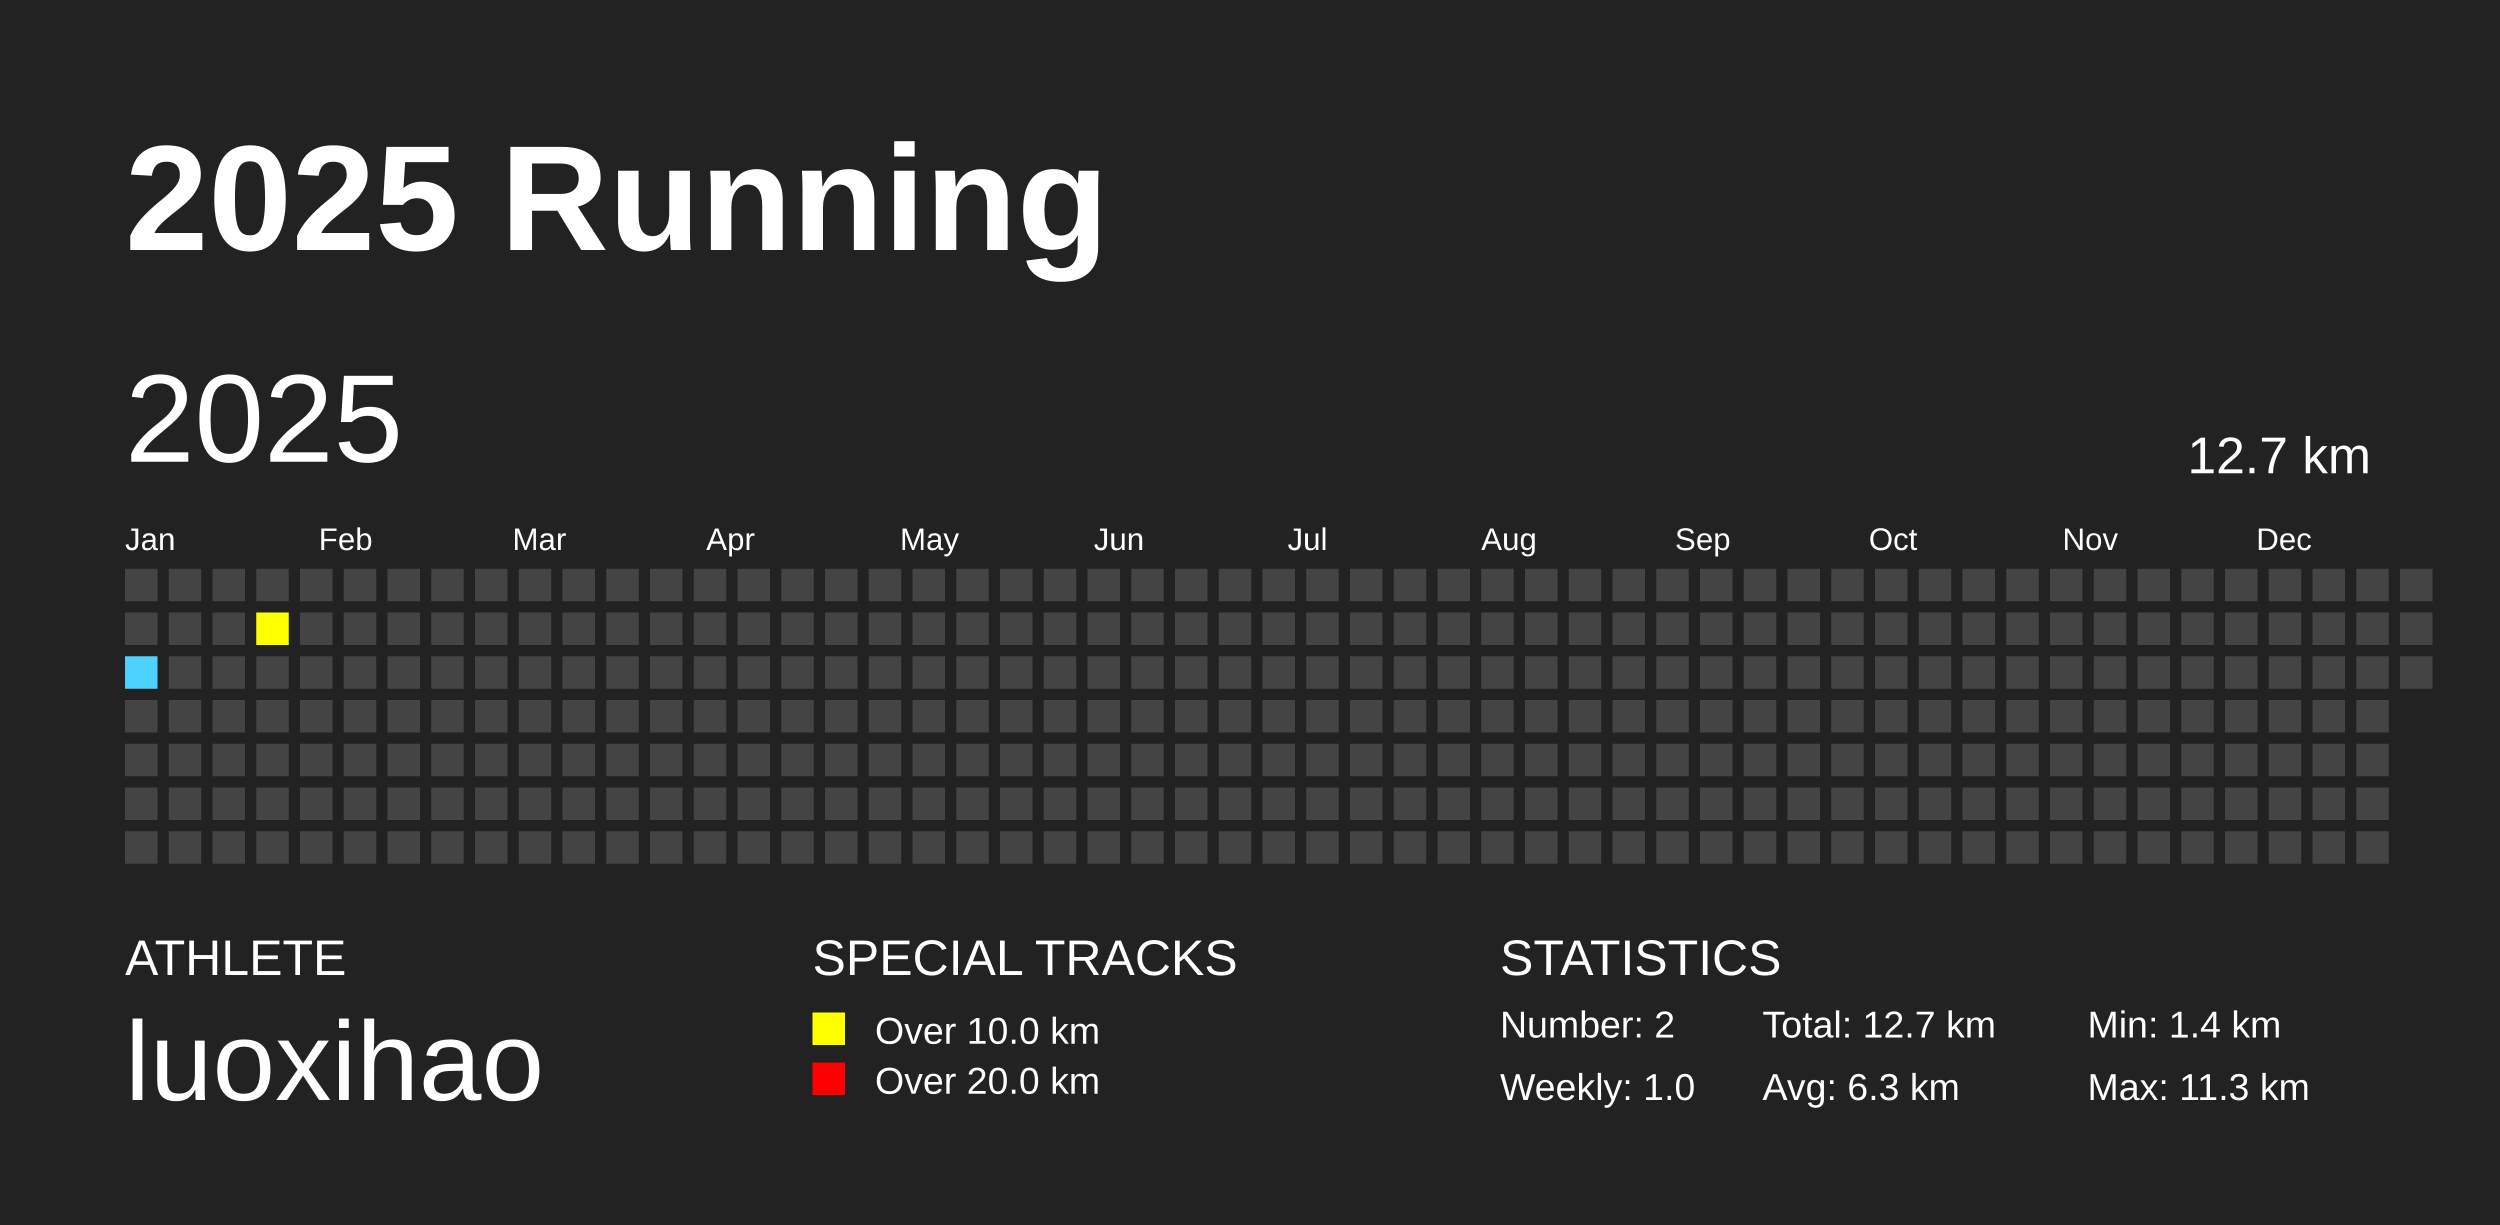
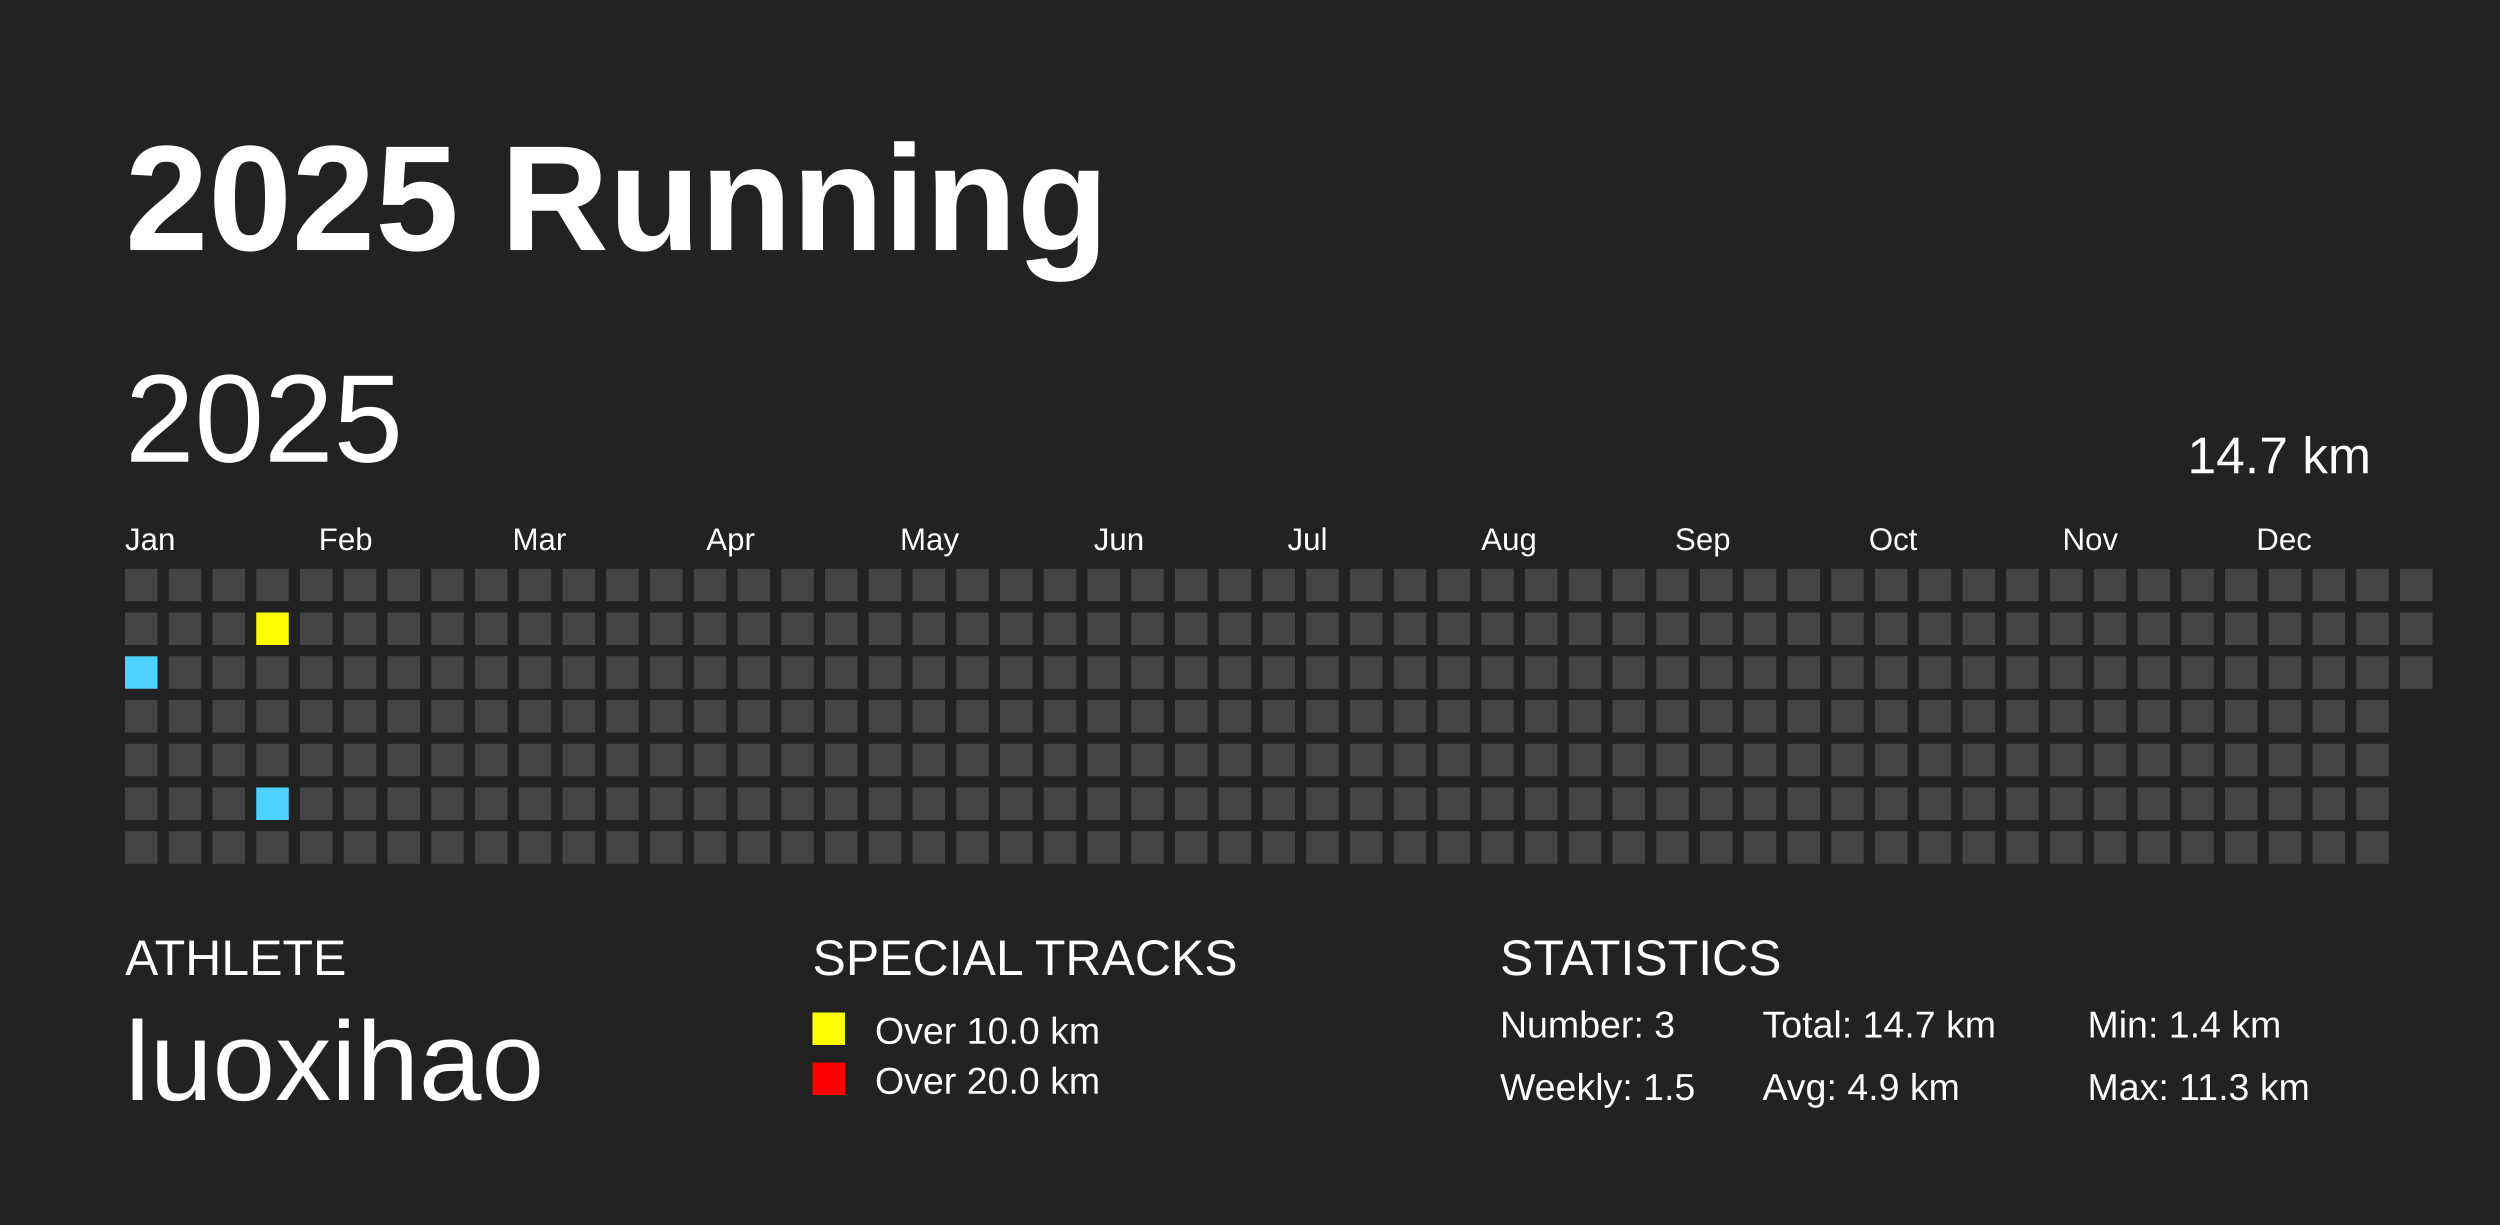
<svg xmlns="http://www.w3.org/2000/svg" baseProfile="full" height="98mm" version="1.1" viewBox="0,0,200,98" width="200mm">
  <defs />
  <rect fill="#222222" height="98" width="200" x="0" y="0" />
  <text fill="#FFFFFF" style="font-size:12px; font-family:Arial; font-weight:bold;" x="10" y="20">2025 Running</text>
  <text fill="#FFFFFF" style="font-size:4px; font-family:Arial" x="10" y="78">ATHLETE</text>
  <text fill="#FFFFFF" style="font-size:9px; font-family:Arial" x="10" y="88">luoxihao</text>
  <text fill="#FFFFFF" style="font-size:4px; font-family:Arial" x="65" y="78">SPECIAL TRACKS</text>
  <rect fill="yellow" height="2.6" width="2.6" x="65" y="81" />
  <text fill="#FFFFFF" style="font-size:3px; font-family:Arial" x="70" y="83.5">Over 10.0 km</text>
  <rect fill="red" height="2.6" width="2.6" x="65" y="85" />
  <text fill="#FFFFFF" style="font-size:3px; font-family:Arial" x="70" y="87.5">Over 20.0 km</text>
  <text fill="#FFFFFF" style="font-size:4px; font-family:Arial" x="120" y="78">STATISTICS</text>
-   <text fill="#FFFFFF" style="font-size:3px; font-family:Arial" x="120" y="83">Number: 2</text>
-   <text fill="#FFFFFF" style="font-size:3px; font-family:Arial" x="120" y="88">Weekly: 1.0</text>
-   <text fill="#FFFFFF" style="font-size:3px; font-family:Arial" x="141" y="83">Total: 12.7 km</text>
-   <text fill="#FFFFFF" style="font-size:3px; font-family:Arial" x="141" y="88">Avg: 6.3 km</text>
+   <text fill="#FFFFFF" style="font-size:3px; font-family:Arial" x="120" y="83">Number: 3</text>
+   <text fill="#FFFFFF" style="font-size:3px; font-family:Arial" x="120" y="88">Weekly: 1.5</text>
+   <text fill="#FFFFFF" style="font-size:3px; font-family:Arial" x="141" y="83">Total: 14.7 km</text>
+   <text fill="#FFFFFF" style="font-size:3px; font-family:Arial" x="141" y="88">Avg: 4.9 km</text>
  <text fill="#FFFFFF" style="font-size:3px; font-family:Arial" x="167" y="83">Min: 1.4 km</text>
  <text fill="#FFFFFF" style="font-size:3px; font-family:Arial" x="167" y="88">Max: 11.3 km</text>
  <text dominant-baseline="hanging" fill="#FFFFFF" style="font-size:10.0px; font-family:Arial;" x="10" y="30">2025</text>
-   <text dominant-baseline="hanging" fill="#FFFFFF" style="font-size:4.125px; font-family:Arial;" x="175" y="35">12.7 km</text>
+   <text dominant-baseline="hanging" fill="#FFFFFF" style="font-size:4.125px; font-family:Arial;" x="175" y="35">14.7 km</text>
  <text fill="#FFFFFF" style="font-size:2.5px; font-family:Arial" x="10.0" y="44">Jan</text>
  <text fill="#FFFFFF" style="font-size:2.5px; font-family:Arial" x="25.5" y="44">Feb</text>
  <text fill="#FFFFFF" style="font-size:2.5px; font-family:Arial" x="41.0" y="44">Mar</text>
  <text fill="#FFFFFF" style="font-size:2.5px; font-family:Arial" x="56.5" y="44">Apr</text>
  <text fill="#FFFFFF" style="font-size:2.5px; font-family:Arial" x="72.0" y="44">May</text>
  <text fill="#FFFFFF" style="font-size:2.5px; font-family:Arial" x="87.5" y="44">Jun</text>
  <text fill="#FFFFFF" style="font-size:2.5px; font-family:Arial" x="103.0" y="44">Jul</text>
  <text fill="#FFFFFF" style="font-size:2.5px; font-family:Arial" x="118.5" y="44">Aug</text>
  <text fill="#FFFFFF" style="font-size:2.5px; font-family:Arial" x="134.0" y="44">Sep</text>
  <text fill="#FFFFFF" style="font-size:2.5px; font-family:Arial" x="149.5" y="44">Oct</text>
  <text fill="#FFFFFF" style="font-size:2.5px; font-family:Arial" x="165.0" y="44">Nov</text>
  <text fill="#FFFFFF" style="font-size:2.5px; font-family:Arial" x="180.5" y="44">Dec</text>
  <rect fill="#444444" height="2.6" width="2.6" x="10.0" y="45.5" />
  <rect fill="#444444" height="2.6" width="2.6" x="10.0" y="49.0" />
  <rect fill="#4DD2FF" height="2.6" width="2.6" x="10.0" y="52.5" />
  <rect fill="#444444" height="2.6" width="2.6" x="10.0" y="56.0" />
  <rect fill="#444444" height="2.6" width="2.6" x="10.0" y="59.5" />
  <rect fill="#444444" height="2.6" width="2.6" x="10.0" y="63.0" />
  <rect fill="#444444" height="2.6" width="2.6" x="10.0" y="66.5" />
  <rect fill="#444444" height="2.6" width="2.6" x="13.5" y="45.5" />
  <rect fill="#444444" height="2.6" width="2.6" x="13.5" y="49.0" />
  <rect fill="#444444" height="2.6" width="2.6" x="13.5" y="52.5" />
  <rect fill="#444444" height="2.6" width="2.6" x="13.5" y="56.0" />
  <rect fill="#444444" height="2.6" width="2.6" x="13.5" y="59.5" />
  <rect fill="#444444" height="2.6" width="2.6" x="13.5" y="63.0" />
  <rect fill="#444444" height="2.6" width="2.6" x="13.5" y="66.5" />
  <rect fill="#444444" height="2.6" width="2.6" x="17.0" y="45.5" />
  <rect fill="#444444" height="2.6" width="2.6" x="17.0" y="49.0" />
  <rect fill="#444444" height="2.6" width="2.6" x="17.0" y="52.5" />
  <rect fill="#444444" height="2.6" width="2.6" x="17.0" y="56.0" />
  <rect fill="#444444" height="2.6" width="2.6" x="17.0" y="59.5" />
  <rect fill="#444444" height="2.6" width="2.6" x="17.0" y="63.0" />
  <rect fill="#444444" height="2.6" width="2.6" x="17.0" y="66.5" />
  <rect fill="#444444" height="2.6" width="2.6" x="20.5" y="45.5" />
  <rect fill="yellow" height="2.6" width="2.6" x="20.5" y="49.0" />
  <rect fill="#444444" height="2.6" width="2.6" x="20.5" y="52.5" />
  <rect fill="#444444" height="2.6" width="2.6" x="20.5" y="56.0" />
  <rect fill="#444444" height="2.6" width="2.6" x="20.5" y="59.5" />
-   <rect fill="#444444" height="2.6" width="2.6" x="20.5" y="63.0" />
+   <rect fill="#4DD2FF" height="2.6" width="2.6" x="20.5" y="63.0" />
  <rect fill="#444444" height="2.6" width="2.6" x="20.5" y="66.5" />
  <rect fill="#444444" height="2.6" width="2.6" x="24.0" y="45.5" />
  <rect fill="#444444" height="2.6" width="2.6" x="24.0" y="49.0" />
  <rect fill="#444444" height="2.6" width="2.6" x="24.0" y="52.5" />
  <rect fill="#444444" height="2.6" width="2.6" x="24.0" y="56.0" />
  <rect fill="#444444" height="2.6" width="2.6" x="24.0" y="59.5" />
  <rect fill="#444444" height="2.6" width="2.6" x="24.0" y="63.0" />
  <rect fill="#444444" height="2.6" width="2.6" x="24.0" y="66.5" />
  <rect fill="#444444" height="2.6" width="2.6" x="27.5" y="45.5" />
  <rect fill="#444444" height="2.6" width="2.6" x="27.5" y="49.0" />
  <rect fill="#444444" height="2.6" width="2.6" x="27.5" y="52.5" />
  <rect fill="#444444" height="2.6" width="2.6" x="27.5" y="56.0" />
  <rect fill="#444444" height="2.6" width="2.6" x="27.5" y="59.5" />
  <rect fill="#444444" height="2.6" width="2.6" x="27.5" y="63.0" />
  <rect fill="#444444" height="2.6" width="2.6" x="27.5" y="66.5" />
  <rect fill="#444444" height="2.6" width="2.6" x="31.0" y="45.5" />
  <rect fill="#444444" height="2.6" width="2.6" x="31.0" y="49.0" />
  <rect fill="#444444" height="2.6" width="2.6" x="31.0" y="52.5" />
  <rect fill="#444444" height="2.6" width="2.6" x="31.0" y="56.0" />
  <rect fill="#444444" height="2.6" width="2.6" x="31.0" y="59.5" />
  <rect fill="#444444" height="2.6" width="2.6" x="31.0" y="63.0" />
  <rect fill="#444444" height="2.6" width="2.6" x="31.0" y="66.5" />
  <rect fill="#444444" height="2.6" width="2.6" x="34.5" y="45.5" />
  <rect fill="#444444" height="2.6" width="2.6" x="34.5" y="49.0" />
  <rect fill="#444444" height="2.6" width="2.6" x="34.5" y="52.5" />
  <rect fill="#444444" height="2.6" width="2.6" x="34.5" y="56.0" />
  <rect fill="#444444" height="2.6" width="2.6" x="34.5" y="59.5" />
  <rect fill="#444444" height="2.6" width="2.6" x="34.5" y="63.0" />
  <rect fill="#444444" height="2.6" width="2.6" x="34.5" y="66.5" />
  <rect fill="#444444" height="2.6" width="2.6" x="38.0" y="45.5" />
  <rect fill="#444444" height="2.6" width="2.6" x="38.0" y="49.0" />
  <rect fill="#444444" height="2.6" width="2.6" x="38.0" y="52.5" />
  <rect fill="#444444" height="2.6" width="2.6" x="38.0" y="56.0" />
  <rect fill="#444444" height="2.6" width="2.6" x="38.0" y="59.5" />
  <rect fill="#444444" height="2.6" width="2.6" x="38.0" y="63.0" />
  <rect fill="#444444" height="2.6" width="2.6" x="38.0" y="66.5" />
  <rect fill="#444444" height="2.6" width="2.6" x="41.5" y="45.5" />
  <rect fill="#444444" height="2.6" width="2.6" x="41.5" y="49.0" />
  <rect fill="#444444" height="2.6" width="2.6" x="41.5" y="52.5" />
  <rect fill="#444444" height="2.6" width="2.6" x="41.5" y="56.0" />
  <rect fill="#444444" height="2.6" width="2.6" x="41.5" y="59.5" />
  <rect fill="#444444" height="2.6" width="2.6" x="41.5" y="63.0" />
  <rect fill="#444444" height="2.6" width="2.6" x="41.5" y="66.5" />
  <rect fill="#444444" height="2.6" width="2.6" x="45.0" y="45.5" />
  <rect fill="#444444" height="2.6" width="2.6" x="45.0" y="49.0" />
  <rect fill="#444444" height="2.6" width="2.6" x="45.0" y="52.5" />
  <rect fill="#444444" height="2.6" width="2.6" x="45.0" y="56.0" />
  <rect fill="#444444" height="2.6" width="2.6" x="45.0" y="59.5" />
  <rect fill="#444444" height="2.6" width="2.6" x="45.0" y="63.0" />
  <rect fill="#444444" height="2.6" width="2.6" x="45.0" y="66.5" />
  <rect fill="#444444" height="2.6" width="2.6" x="48.5" y="45.5" />
  <rect fill="#444444" height="2.6" width="2.6" x="48.5" y="49.0" />
  <rect fill="#444444" height="2.6" width="2.6" x="48.5" y="52.5" />
  <rect fill="#444444" height="2.6" width="2.6" x="48.5" y="56.0" />
  <rect fill="#444444" height="2.6" width="2.6" x="48.5" y="59.5" />
  <rect fill="#444444" height="2.6" width="2.6" x="48.5" y="63.0" />
  <rect fill="#444444" height="2.6" width="2.6" x="48.5" y="66.5" />
  <rect fill="#444444" height="2.6" width="2.6" x="52.0" y="45.5" />
  <rect fill="#444444" height="2.6" width="2.6" x="52.0" y="49.0" />
  <rect fill="#444444" height="2.6" width="2.6" x="52.0" y="52.5" />
  <rect fill="#444444" height="2.6" width="2.6" x="52.0" y="56.0" />
  <rect fill="#444444" height="2.6" width="2.6" x="52.0" y="59.5" />
  <rect fill="#444444" height="2.6" width="2.6" x="52.0" y="63.0" />
  <rect fill="#444444" height="2.6" width="2.6" x="52.0" y="66.5" />
  <rect fill="#444444" height="2.6" width="2.6" x="55.5" y="45.5" />
  <rect fill="#444444" height="2.6" width="2.6" x="55.5" y="49.0" />
  <rect fill="#444444" height="2.6" width="2.6" x="55.5" y="52.5" />
  <rect fill="#444444" height="2.6" width="2.6" x="55.5" y="56.0" />
  <rect fill="#444444" height="2.6" width="2.6" x="55.5" y="59.5" />
  <rect fill="#444444" height="2.6" width="2.6" x="55.5" y="63.0" />
  <rect fill="#444444" height="2.6" width="2.6" x="55.5" y="66.5" />
  <rect fill="#444444" height="2.6" width="2.6" x="59.0" y="45.5" />
  <rect fill="#444444" height="2.6" width="2.6" x="59.0" y="49.0" />
  <rect fill="#444444" height="2.6" width="2.6" x="59.0" y="52.5" />
  <rect fill="#444444" height="2.6" width="2.6" x="59.0" y="56.0" />
  <rect fill="#444444" height="2.6" width="2.6" x="59.0" y="59.5" />
  <rect fill="#444444" height="2.6" width="2.6" x="59.0" y="63.0" />
  <rect fill="#444444" height="2.6" width="2.6" x="59.0" y="66.5" />
  <rect fill="#444444" height="2.6" width="2.6" x="62.5" y="45.5" />
  <rect fill="#444444" height="2.6" width="2.6" x="62.5" y="49.0" />
  <rect fill="#444444" height="2.6" width="2.6" x="62.5" y="52.5" />
  <rect fill="#444444" height="2.6" width="2.6" x="62.5" y="56.0" />
  <rect fill="#444444" height="2.6" width="2.6" x="62.5" y="59.5" />
  <rect fill="#444444" height="2.6" width="2.6" x="62.5" y="63.0" />
  <rect fill="#444444" height="2.6" width="2.6" x="62.5" y="66.5" />
  <rect fill="#444444" height="2.6" width="2.6" x="66.0" y="45.5" />
  <rect fill="#444444" height="2.6" width="2.6" x="66.0" y="49.0" />
  <rect fill="#444444" height="2.6" width="2.6" x="66.0" y="52.5" />
  <rect fill="#444444" height="2.6" width="2.6" x="66.0" y="56.0" />
  <rect fill="#444444" height="2.6" width="2.6" x="66.0" y="59.5" />
  <rect fill="#444444" height="2.6" width="2.6" x="66.0" y="63.0" />
  <rect fill="#444444" height="2.6" width="2.6" x="66.0" y="66.5" />
  <rect fill="#444444" height="2.6" width="2.6" x="69.5" y="45.5" />
  <rect fill="#444444" height="2.6" width="2.6" x="69.5" y="49.0" />
  <rect fill="#444444" height="2.6" width="2.6" x="69.5" y="52.5" />
  <rect fill="#444444" height="2.6" width="2.6" x="69.5" y="56.0" />
  <rect fill="#444444" height="2.6" width="2.6" x="69.5" y="59.5" />
  <rect fill="#444444" height="2.6" width="2.6" x="69.5" y="63.0" />
  <rect fill="#444444" height="2.6" width="2.6" x="69.5" y="66.5" />
  <rect fill="#444444" height="2.6" width="2.6" x="73.0" y="45.5" />
  <rect fill="#444444" height="2.6" width="2.6" x="73.0" y="49.0" />
  <rect fill="#444444" height="2.6" width="2.6" x="73.0" y="52.5" />
  <rect fill="#444444" height="2.6" width="2.6" x="73.0" y="56.0" />
  <rect fill="#444444" height="2.6" width="2.6" x="73.0" y="59.5" />
  <rect fill="#444444" height="2.6" width="2.6" x="73.0" y="63.0" />
  <rect fill="#444444" height="2.6" width="2.6" x="73.0" y="66.5" />
  <rect fill="#444444" height="2.6" width="2.6" x="76.5" y="45.5" />
  <rect fill="#444444" height="2.6" width="2.6" x="76.5" y="49.0" />
  <rect fill="#444444" height="2.6" width="2.6" x="76.5" y="52.5" />
  <rect fill="#444444" height="2.6" width="2.6" x="76.5" y="56.0" />
  <rect fill="#444444" height="2.6" width="2.6" x="76.5" y="59.5" />
  <rect fill="#444444" height="2.6" width="2.6" x="76.5" y="63.0" />
  <rect fill="#444444" height="2.6" width="2.6" x="76.5" y="66.5" />
  <rect fill="#444444" height="2.6" width="2.6" x="80.0" y="45.5" />
  <rect fill="#444444" height="2.6" width="2.6" x="80.0" y="49.0" />
  <rect fill="#444444" height="2.6" width="2.6" x="80.0" y="52.5" />
  <rect fill="#444444" height="2.6" width="2.6" x="80.0" y="56.0" />
  <rect fill="#444444" height="2.6" width="2.6" x="80.0" y="59.5" />
  <rect fill="#444444" height="2.6" width="2.6" x="80.0" y="63.0" />
  <rect fill="#444444" height="2.6" width="2.6" x="80.0" y="66.5" />
  <rect fill="#444444" height="2.6" width="2.6" x="83.5" y="45.5" />
  <rect fill="#444444" height="2.6" width="2.6" x="83.5" y="49.0" />
  <rect fill="#444444" height="2.6" width="2.6" x="83.5" y="52.5" />
  <rect fill="#444444" height="2.6" width="2.6" x="83.5" y="56.0" />
  <rect fill="#444444" height="2.6" width="2.6" x="83.5" y="59.5" />
  <rect fill="#444444" height="2.6" width="2.6" x="83.5" y="63.0" />
  <rect fill="#444444" height="2.6" width="2.6" x="83.5" y="66.5" />
  <rect fill="#444444" height="2.6" width="2.6" x="87.0" y="45.5" />
  <rect fill="#444444" height="2.6" width="2.6" x="87.0" y="49.0" />
  <rect fill="#444444" height="2.6" width="2.6" x="87.0" y="52.5" />
  <rect fill="#444444" height="2.6" width="2.6" x="87.0" y="56.0" />
  <rect fill="#444444" height="2.6" width="2.6" x="87.0" y="59.5" />
  <rect fill="#444444" height="2.6" width="2.6" x="87.0" y="63.0" />
  <rect fill="#444444" height="2.6" width="2.6" x="87.0" y="66.5" />
  <rect fill="#444444" height="2.6" width="2.6" x="90.5" y="45.5" />
  <rect fill="#444444" height="2.6" width="2.6" x="90.5" y="49.0" />
  <rect fill="#444444" height="2.6" width="2.6" x="90.5" y="52.5" />
  <rect fill="#444444" height="2.6" width="2.6" x="90.5" y="56.0" />
  <rect fill="#444444" height="2.6" width="2.6" x="90.5" y="59.5" />
  <rect fill="#444444" height="2.6" width="2.6" x="90.5" y="63.0" />
  <rect fill="#444444" height="2.6" width="2.6" x="90.5" y="66.5" />
  <rect fill="#444444" height="2.6" width="2.6" x="94.0" y="45.5" />
  <rect fill="#444444" height="2.6" width="2.6" x="94.0" y="49.0" />
  <rect fill="#444444" height="2.6" width="2.6" x="94.0" y="52.5" />
  <rect fill="#444444" height="2.6" width="2.6" x="94.0" y="56.0" />
  <rect fill="#444444" height="2.6" width="2.6" x="94.0" y="59.5" />
  <rect fill="#444444" height="2.6" width="2.6" x="94.0" y="63.0" />
  <rect fill="#444444" height="2.6" width="2.6" x="94.0" y="66.5" />
  <rect fill="#444444" height="2.6" width="2.6" x="97.5" y="45.5" />
  <rect fill="#444444" height="2.6" width="2.6" x="97.5" y="49.0" />
  <rect fill="#444444" height="2.6" width="2.6" x="97.5" y="52.5" />
  <rect fill="#444444" height="2.6" width="2.6" x="97.5" y="56.0" />
  <rect fill="#444444" height="2.6" width="2.6" x="97.5" y="59.5" />
  <rect fill="#444444" height="2.6" width="2.6" x="97.5" y="63.0" />
  <rect fill="#444444" height="2.6" width="2.6" x="97.5" y="66.5" />
  <rect fill="#444444" height="2.6" width="2.6" x="101.0" y="45.5" />
  <rect fill="#444444" height="2.6" width="2.6" x="101.0" y="49.0" />
  <rect fill="#444444" height="2.6" width="2.6" x="101.0" y="52.5" />
  <rect fill="#444444" height="2.6" width="2.6" x="101.0" y="56.0" />
  <rect fill="#444444" height="2.6" width="2.6" x="101.0" y="59.5" />
  <rect fill="#444444" height="2.6" width="2.6" x="101.0" y="63.0" />
  <rect fill="#444444" height="2.6" width="2.6" x="101.0" y="66.5" />
  <rect fill="#444444" height="2.6" width="2.6" x="104.5" y="45.5" />
  <rect fill="#444444" height="2.6" width="2.6" x="104.5" y="49.0" />
  <rect fill="#444444" height="2.6" width="2.6" x="104.5" y="52.5" />
  <rect fill="#444444" height="2.6" width="2.6" x="104.5" y="56.0" />
  <rect fill="#444444" height="2.6" width="2.6" x="104.5" y="59.5" />
  <rect fill="#444444" height="2.6" width="2.6" x="104.5" y="63.0" />
  <rect fill="#444444" height="2.6" width="2.6" x="104.5" y="66.5" />
  <rect fill="#444444" height="2.6" width="2.6" x="108.0" y="45.5" />
  <rect fill="#444444" height="2.6" width="2.6" x="108.0" y="49.0" />
  <rect fill="#444444" height="2.6" width="2.6" x="108.0" y="52.5" />
  <rect fill="#444444" height="2.6" width="2.6" x="108.0" y="56.0" />
  <rect fill="#444444" height="2.6" width="2.6" x="108.0" y="59.5" />
  <rect fill="#444444" height="2.6" width="2.6" x="108.0" y="63.0" />
  <rect fill="#444444" height="2.6" width="2.6" x="108.0" y="66.5" />
  <rect fill="#444444" height="2.6" width="2.6" x="111.5" y="45.5" />
  <rect fill="#444444" height="2.6" width="2.6" x="111.5" y="49.0" />
  <rect fill="#444444" height="2.6" width="2.6" x="111.5" y="52.5" />
  <rect fill="#444444" height="2.6" width="2.6" x="111.5" y="56.0" />
  <rect fill="#444444" height="2.6" width="2.6" x="111.5" y="59.5" />
  <rect fill="#444444" height="2.6" width="2.6" x="111.5" y="63.0" />
  <rect fill="#444444" height="2.6" width="2.6" x="111.5" y="66.5" />
  <rect fill="#444444" height="2.6" width="2.6" x="115.0" y="45.5" />
  <rect fill="#444444" height="2.6" width="2.6" x="115.0" y="49.0" />
  <rect fill="#444444" height="2.6" width="2.6" x="115.0" y="52.5" />
  <rect fill="#444444" height="2.6" width="2.6" x="115.0" y="56.0" />
  <rect fill="#444444" height="2.6" width="2.6" x="115.0" y="59.5" />
  <rect fill="#444444" height="2.6" width="2.6" x="115.0" y="63.0" />
  <rect fill="#444444" height="2.6" width="2.6" x="115.0" y="66.5" />
  <rect fill="#444444" height="2.6" width="2.6" x="118.5" y="45.5" />
  <rect fill="#444444" height="2.6" width="2.6" x="118.5" y="49.0" />
  <rect fill="#444444" height="2.6" width="2.6" x="118.5" y="52.5" />
  <rect fill="#444444" height="2.6" width="2.6" x="118.5" y="56.0" />
  <rect fill="#444444" height="2.6" width="2.6" x="118.5" y="59.5" />
  <rect fill="#444444" height="2.6" width="2.6" x="118.5" y="63.0" />
  <rect fill="#444444" height="2.6" width="2.6" x="118.5" y="66.5" />
  <rect fill="#444444" height="2.6" width="2.6" x="122.0" y="45.5" />
  <rect fill="#444444" height="2.6" width="2.6" x="122.0" y="49.0" />
  <rect fill="#444444" height="2.6" width="2.6" x="122.0" y="52.5" />
  <rect fill="#444444" height="2.6" width="2.6" x="122.0" y="56.0" />
  <rect fill="#444444" height="2.6" width="2.6" x="122.0" y="59.5" />
  <rect fill="#444444" height="2.6" width="2.6" x="122.0" y="63.0" />
  <rect fill="#444444" height="2.6" width="2.6" x="122.0" y="66.5" />
  <rect fill="#444444" height="2.6" width="2.6" x="125.5" y="45.5" />
  <rect fill="#444444" height="2.6" width="2.6" x="125.5" y="49.0" />
  <rect fill="#444444" height="2.6" width="2.6" x="125.5" y="52.5" />
  <rect fill="#444444" height="2.6" width="2.6" x="125.5" y="56.0" />
  <rect fill="#444444" height="2.6" width="2.6" x="125.5" y="59.5" />
  <rect fill="#444444" height="2.6" width="2.6" x="125.5" y="63.0" />
  <rect fill="#444444" height="2.6" width="2.6" x="125.5" y="66.5" />
  <rect fill="#444444" height="2.6" width="2.6" x="129.0" y="45.5" />
  <rect fill="#444444" height="2.6" width="2.6" x="129.0" y="49.0" />
  <rect fill="#444444" height="2.6" width="2.6" x="129.0" y="52.5" />
  <rect fill="#444444" height="2.6" width="2.6" x="129.0" y="56.0" />
  <rect fill="#444444" height="2.6" width="2.6" x="129.0" y="59.5" />
  <rect fill="#444444" height="2.6" width="2.6" x="129.0" y="63.0" />
  <rect fill="#444444" height="2.6" width="2.6" x="129.0" y="66.5" />
  <rect fill="#444444" height="2.6" width="2.6" x="132.5" y="45.5" />
  <rect fill="#444444" height="2.6" width="2.6" x="132.5" y="49.0" />
  <rect fill="#444444" height="2.6" width="2.6" x="132.5" y="52.5" />
  <rect fill="#444444" height="2.6" width="2.6" x="132.5" y="56.0" />
  <rect fill="#444444" height="2.6" width="2.6" x="132.5" y="59.5" />
  <rect fill="#444444" height="2.6" width="2.6" x="132.5" y="63.0" />
  <rect fill="#444444" height="2.6" width="2.6" x="132.5" y="66.5" />
  <rect fill="#444444" height="2.6" width="2.6" x="136.0" y="45.5" />
  <rect fill="#444444" height="2.6" width="2.6" x="136.0" y="49.0" />
  <rect fill="#444444" height="2.6" width="2.6" x="136.0" y="52.5" />
  <rect fill="#444444" height="2.6" width="2.6" x="136.0" y="56.0" />
  <rect fill="#444444" height="2.6" width="2.6" x="136.0" y="59.5" />
  <rect fill="#444444" height="2.6" width="2.6" x="136.0" y="63.0" />
  <rect fill="#444444" height="2.6" width="2.6" x="136.0" y="66.5" />
  <rect fill="#444444" height="2.6" width="2.6" x="139.5" y="45.5" />
  <rect fill="#444444" height="2.6" width="2.6" x="139.5" y="49.0" />
  <rect fill="#444444" height="2.6" width="2.6" x="139.5" y="52.5" />
  <rect fill="#444444" height="2.6" width="2.6" x="139.5" y="56.0" />
  <rect fill="#444444" height="2.6" width="2.6" x="139.5" y="59.5" />
  <rect fill="#444444" height="2.6" width="2.6" x="139.5" y="63.0" />
  <rect fill="#444444" height="2.6" width="2.6" x="139.5" y="66.5" />
  <rect fill="#444444" height="2.6" width="2.6" x="143.0" y="45.5" />
  <rect fill="#444444" height="2.6" width="2.6" x="143.0" y="49.0" />
  <rect fill="#444444" height="2.6" width="2.6" x="143.0" y="52.5" />
  <rect fill="#444444" height="2.6" width="2.6" x="143.0" y="56.0" />
  <rect fill="#444444" height="2.6" width="2.6" x="143.0" y="59.5" />
  <rect fill="#444444" height="2.6" width="2.6" x="143.0" y="63.0" />
  <rect fill="#444444" height="2.6" width="2.6" x="143.0" y="66.5" />
  <rect fill="#444444" height="2.6" width="2.6" x="146.5" y="45.5" />
  <rect fill="#444444" height="2.6" width="2.6" x="146.5" y="49.0" />
  <rect fill="#444444" height="2.6" width="2.6" x="146.5" y="52.5" />
  <rect fill="#444444" height="2.6" width="2.6" x="146.5" y="56.0" />
  <rect fill="#444444" height="2.6" width="2.6" x="146.5" y="59.5" />
  <rect fill="#444444" height="2.6" width="2.6" x="146.5" y="63.0" />
  <rect fill="#444444" height="2.6" width="2.6" x="146.5" y="66.5" />
  <rect fill="#444444" height="2.6" width="2.6" x="150.0" y="45.5" />
  <rect fill="#444444" height="2.6" width="2.6" x="150.0" y="49.0" />
  <rect fill="#444444" height="2.6" width="2.6" x="150.0" y="52.5" />
  <rect fill="#444444" height="2.6" width="2.6" x="150.0" y="56.0" />
  <rect fill="#444444" height="2.6" width="2.6" x="150.0" y="59.5" />
  <rect fill="#444444" height="2.6" width="2.6" x="150.0" y="63.0" />
  <rect fill="#444444" height="2.6" width="2.6" x="150.0" y="66.5" />
  <rect fill="#444444" height="2.6" width="2.6" x="153.5" y="45.5" />
  <rect fill="#444444" height="2.6" width="2.6" x="153.5" y="49.0" />
  <rect fill="#444444" height="2.6" width="2.6" x="153.5" y="52.5" />
  <rect fill="#444444" height="2.6" width="2.6" x="153.5" y="56.0" />
  <rect fill="#444444" height="2.6" width="2.6" x="153.5" y="59.5" />
  <rect fill="#444444" height="2.6" width="2.6" x="153.5" y="63.0" />
  <rect fill="#444444" height="2.6" width="2.6" x="153.5" y="66.5" />
  <rect fill="#444444" height="2.6" width="2.6" x="157.0" y="45.5" />
  <rect fill="#444444" height="2.6" width="2.6" x="157.0" y="49.0" />
  <rect fill="#444444" height="2.6" width="2.6" x="157.0" y="52.5" />
  <rect fill="#444444" height="2.6" width="2.6" x="157.0" y="56.0" />
  <rect fill="#444444" height="2.6" width="2.6" x="157.0" y="59.5" />
  <rect fill="#444444" height="2.6" width="2.6" x="157.0" y="63.0" />
  <rect fill="#444444" height="2.6" width="2.6" x="157.0" y="66.5" />
  <rect fill="#444444" height="2.6" width="2.6" x="160.5" y="45.5" />
  <rect fill="#444444" height="2.6" width="2.6" x="160.5" y="49.0" />
  <rect fill="#444444" height="2.6" width="2.6" x="160.5" y="52.5" />
  <rect fill="#444444" height="2.6" width="2.6" x="160.5" y="56.0" />
  <rect fill="#444444" height="2.6" width="2.6" x="160.5" y="59.5" />
  <rect fill="#444444" height="2.6" width="2.6" x="160.5" y="63.0" />
  <rect fill="#444444" height="2.6" width="2.6" x="160.5" y="66.5" />
  <rect fill="#444444" height="2.6" width="2.6" x="164.0" y="45.5" />
  <rect fill="#444444" height="2.6" width="2.6" x="164.0" y="49.0" />
  <rect fill="#444444" height="2.6" width="2.6" x="164.0" y="52.5" />
  <rect fill="#444444" height="2.6" width="2.6" x="164.0" y="56.0" />
  <rect fill="#444444" height="2.6" width="2.6" x="164.0" y="59.5" />
  <rect fill="#444444" height="2.6" width="2.6" x="164.0" y="63.0" />
  <rect fill="#444444" height="2.6" width="2.6" x="164.0" y="66.5" />
  <rect fill="#444444" height="2.6" width="2.6" x="167.5" y="45.5" />
  <rect fill="#444444" height="2.6" width="2.6" x="167.5" y="49.0" />
  <rect fill="#444444" height="2.6" width="2.6" x="167.5" y="52.5" />
  <rect fill="#444444" height="2.6" width="2.6" x="167.5" y="56.0" />
  <rect fill="#444444" height="2.6" width="2.6" x="167.5" y="59.5" />
  <rect fill="#444444" height="2.6" width="2.6" x="167.5" y="63.0" />
  <rect fill="#444444" height="2.6" width="2.6" x="167.5" y="66.5" />
  <rect fill="#444444" height="2.6" width="2.6" x="171.0" y="45.5" />
  <rect fill="#444444" height="2.6" width="2.6" x="171.0" y="49.0" />
  <rect fill="#444444" height="2.6" width="2.6" x="171.0" y="52.5" />
  <rect fill="#444444" height="2.6" width="2.6" x="171.0" y="56.0" />
  <rect fill="#444444" height="2.6" width="2.6" x="171.0" y="59.5" />
  <rect fill="#444444" height="2.6" width="2.6" x="171.0" y="63.0" />
  <rect fill="#444444" height="2.6" width="2.6" x="171.0" y="66.5" />
  <rect fill="#444444" height="2.6" width="2.6" x="174.5" y="45.5" />
  <rect fill="#444444" height="2.6" width="2.6" x="174.5" y="49.0" />
  <rect fill="#444444" height="2.6" width="2.6" x="174.5" y="52.5" />
  <rect fill="#444444" height="2.6" width="2.6" x="174.5" y="56.0" />
  <rect fill="#444444" height="2.6" width="2.6" x="174.5" y="59.5" />
  <rect fill="#444444" height="2.6" width="2.6" x="174.5" y="63.0" />
  <rect fill="#444444" height="2.6" width="2.6" x="174.5" y="66.5" />
  <rect fill="#444444" height="2.6" width="2.6" x="178.0" y="45.5" />
  <rect fill="#444444" height="2.6" width="2.6" x="178.0" y="49.0" />
  <rect fill="#444444" height="2.6" width="2.6" x="178.0" y="52.5" />
  <rect fill="#444444" height="2.6" width="2.6" x="178.0" y="56.0" />
  <rect fill="#444444" height="2.6" width="2.6" x="178.0" y="59.5" />
  <rect fill="#444444" height="2.6" width="2.6" x="178.0" y="63.0" />
  <rect fill="#444444" height="2.6" width="2.6" x="178.0" y="66.5" />
  <rect fill="#444444" height="2.6" width="2.6" x="181.5" y="45.5" />
  <rect fill="#444444" height="2.6" width="2.6" x="181.5" y="49.0" />
  <rect fill="#444444" height="2.6" width="2.6" x="181.5" y="52.5" />
  <rect fill="#444444" height="2.6" width="2.6" x="181.5" y="56.0" />
  <rect fill="#444444" height="2.6" width="2.6" x="181.5" y="59.5" />
  <rect fill="#444444" height="2.6" width="2.6" x="181.5" y="63.0" />
  <rect fill="#444444" height="2.6" width="2.6" x="181.5" y="66.5" />
  <rect fill="#444444" height="2.6" width="2.6" x="185.0" y="45.5" />
  <rect fill="#444444" height="2.6" width="2.6" x="185.0" y="49.0" />
  <rect fill="#444444" height="2.6" width="2.6" x="185.0" y="52.5" />
  <rect fill="#444444" height="2.6" width="2.6" x="185.0" y="56.0" />
  <rect fill="#444444" height="2.6" width="2.6" x="185.0" y="59.5" />
  <rect fill="#444444" height="2.6" width="2.6" x="185.0" y="63.0" />
  <rect fill="#444444" height="2.6" width="2.6" x="185.0" y="66.5" />
  <rect fill="#444444" height="2.6" width="2.6" x="188.5" y="45.5" />
  <rect fill="#444444" height="2.6" width="2.6" x="188.5" y="49.0" />
  <rect fill="#444444" height="2.6" width="2.6" x="188.5" y="52.5" />
  <rect fill="#444444" height="2.6" width="2.6" x="188.5" y="56.0" />
  <rect fill="#444444" height="2.6" width="2.6" x="188.5" y="59.5" />
  <rect fill="#444444" height="2.6" width="2.6" x="188.5" y="63.0" />
  <rect fill="#444444" height="2.6" width="2.6" x="188.5" y="66.5" />
  <rect fill="#444444" height="2.6" width="2.6" x="192.0" y="45.5" />
  <rect fill="#444444" height="2.6" width="2.6" x="192.0" y="49.0" />
  <rect fill="#444444" height="2.6" width="2.6" x="192.0" y="52.5" />
</svg>
